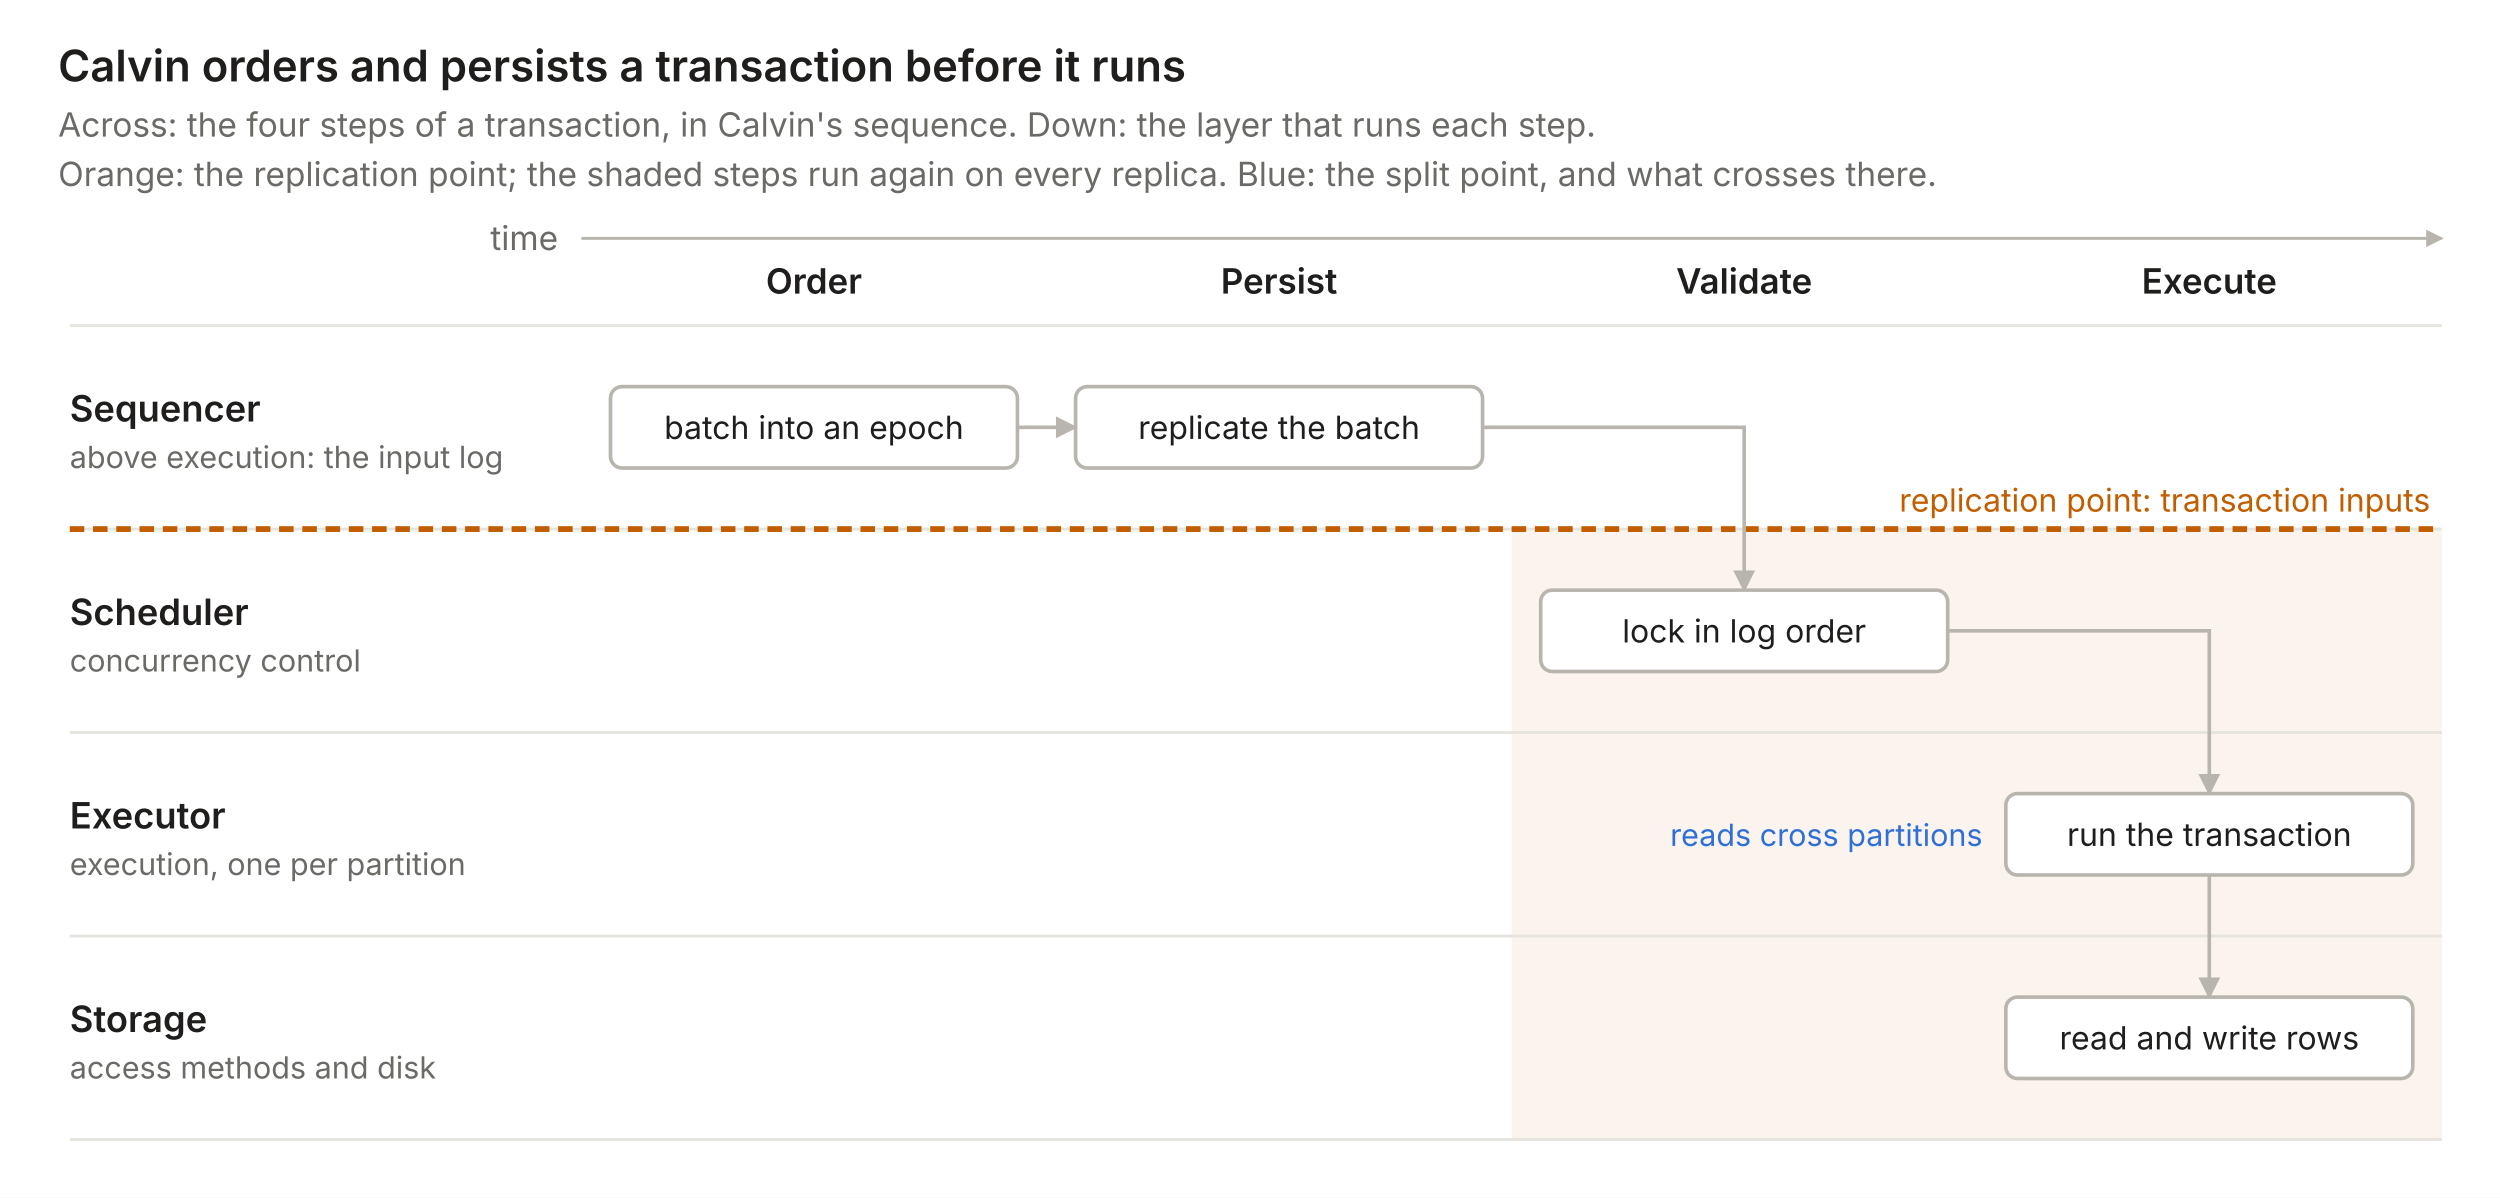
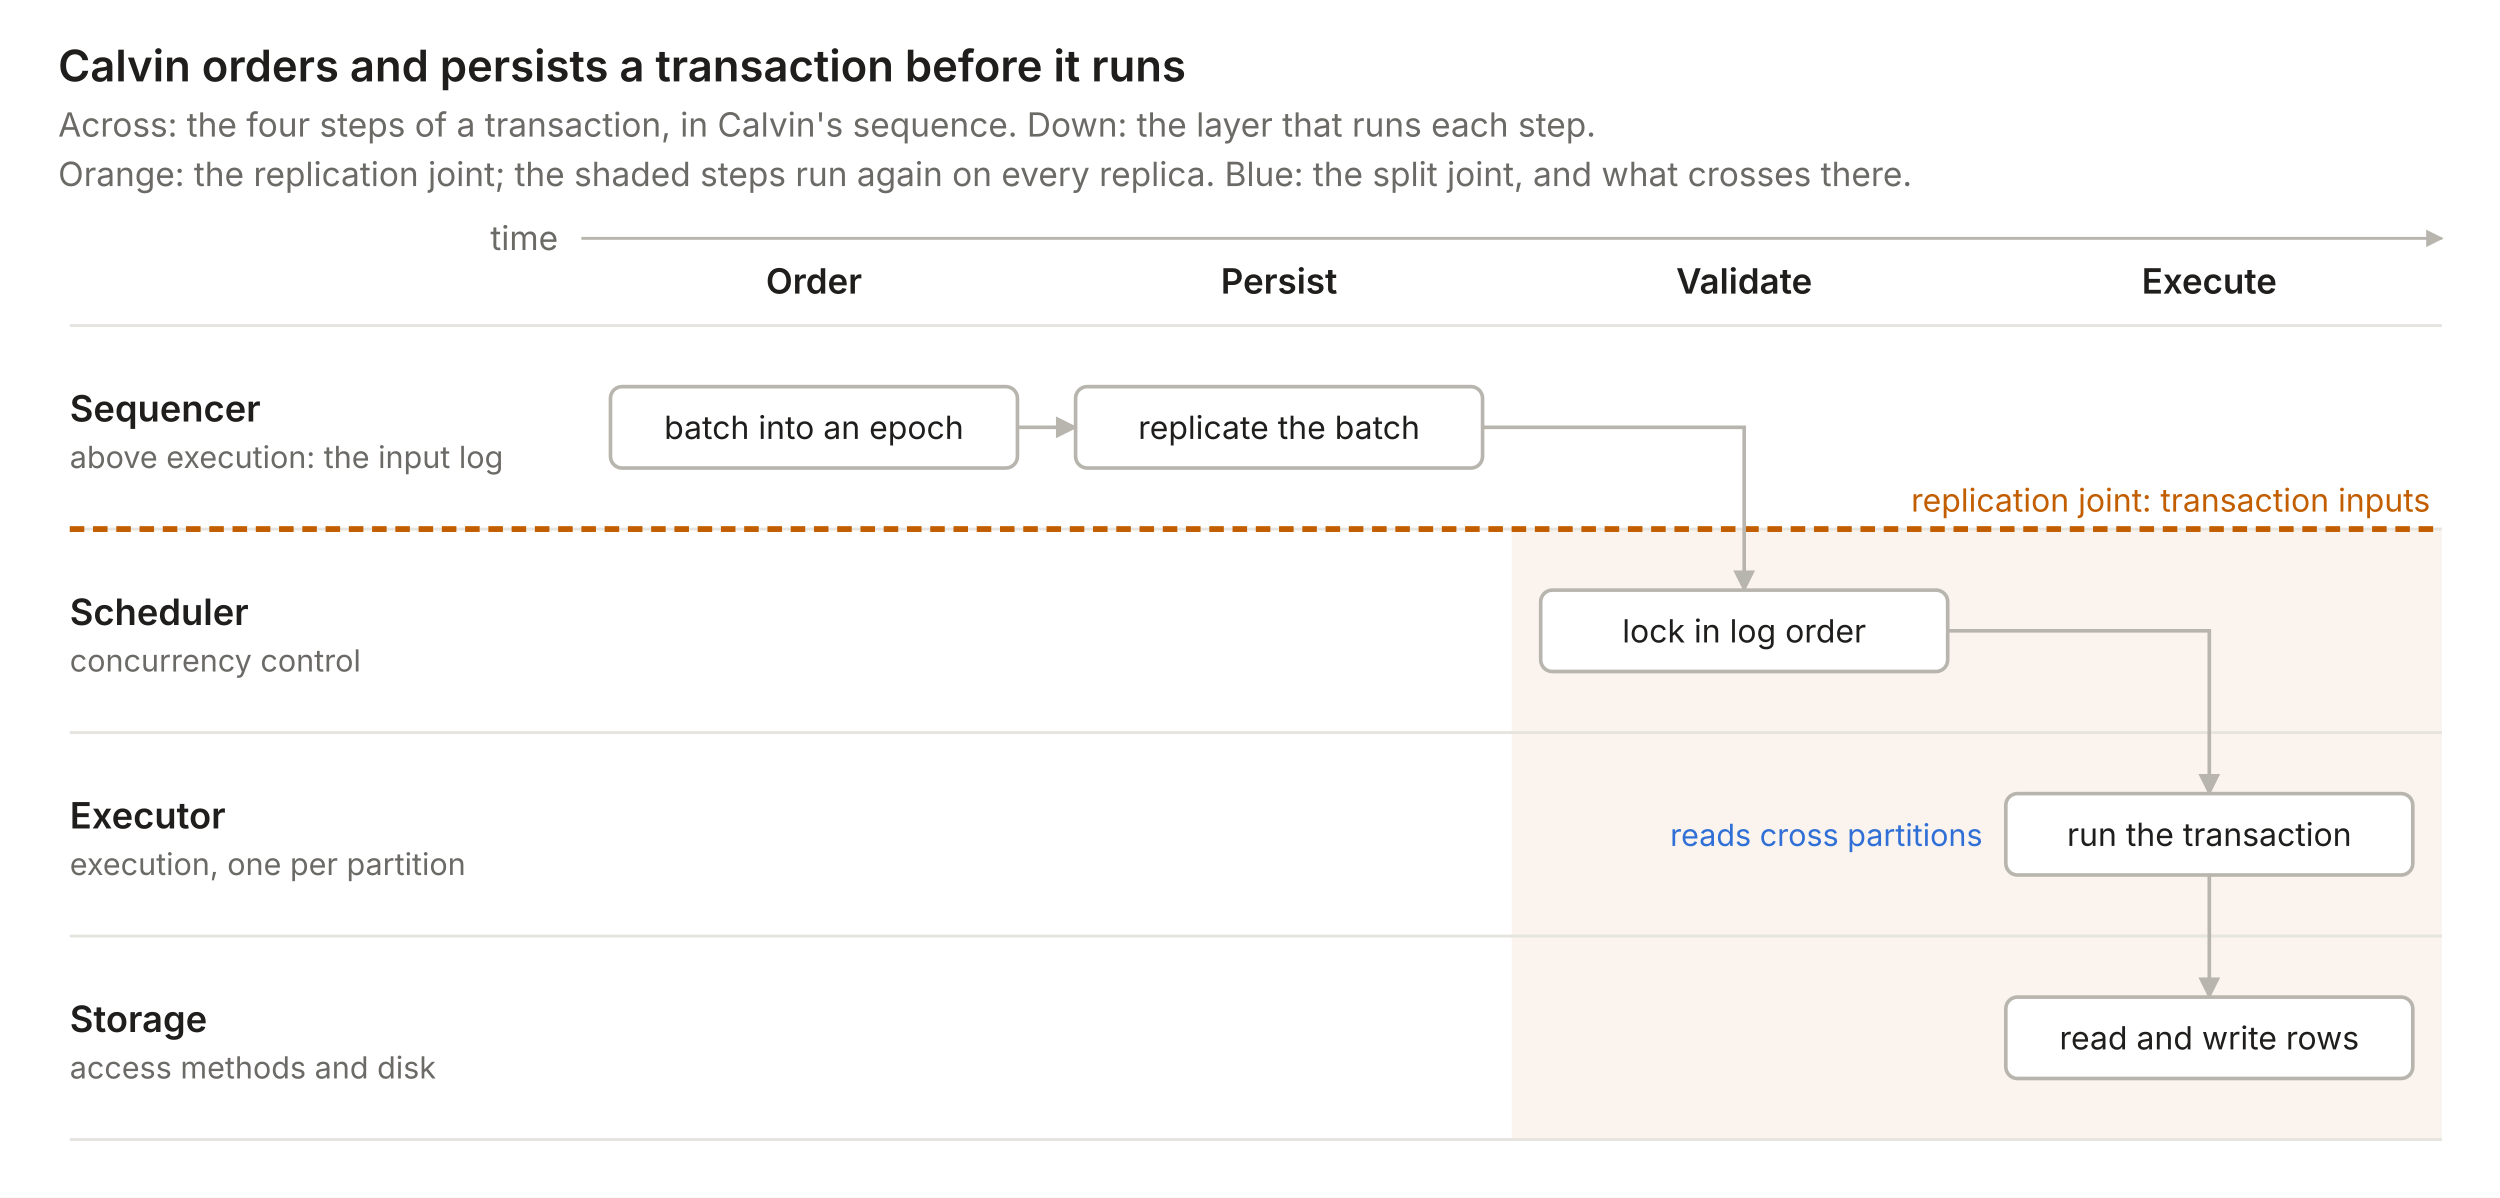
<svg xmlns="http://www.w3.org/2000/svg" width="860" height="412" font-family="Inter, 'Helvetica Neue', Arial, sans-serif" viewBox="0 0 860 412" role="img" aria-label="Calvin's steps over time and across layers. The sequencer orders and persists transaction inputs above execution. Every replica then validates by taking locks in log order, executes, and reads and writes its own storage. Partitions send each other the rows a transaction reads." font-size="13">
  <rect width="100%" height="100%" fill="#ffffff" />
  <defs>
    <marker id="tl-grey" viewBox="0 0 10 10" refX="9" refY="5" markerWidth="6" markerHeight="6" orient="auto-start-reverse">
      <path d="M0 0L10 5L0 10z" fill="#b8b5ae" />
    </marker>
    <marker id="tl-blue" viewBox="0 0 10 10" refX="9" refY="5" markerWidth="6" markerHeight="6" orient="auto-start-reverse">
      <path d="M0 0L10 5L0 10z" fill="#2f6fd6" />
    </marker>
  </defs>
  <text x="20" y="28" text-anchor="start" font-size="15" font-weight="600" fill="#1f1e1d">Calvin orders and persists a transaction before it runs</text>
  <text x="20" y="47" text-anchor="start" font-size="11.5" font-weight="400" fill="#6b6a66">Across: the four steps of a transaction, in Calvin's sequence. Down: the layer that runs each step.</text>
-   <text x="20" y="64" text-anchor="start" font-size="11.5" font-weight="400" fill="#6b6a66">Orange: the replication point; the shaded steps run again on every replica. Blue: the split point, and what crosses there.</text>
+   <text x="20" y="64" text-anchor="start" font-size="11.5" font-weight="400" fill="#6b6a66">Orange: the replication joint; the shaded steps run again on every replica. Blue: the split joint, and what crosses there.</text>
  <rect x="520" y="182" width="320" height="210" fill="#c25e00" fill-opacity="0.07" />
  <path d="M200 82H840" stroke="#b8b5ae" stroke-width="1" marker-end="url(#tl-grey)" />
  <text x="192" y="86" text-anchor="end" font-size="11.5" font-weight="400" fill="#6b6a66">time</text>
  <text x="280.0" y="101" text-anchor="middle" font-size="12" font-weight="600" fill="#1f1e1d">Order</text>
  <text x="440.0" y="101" text-anchor="middle" font-size="12" font-weight="600" fill="#1f1e1d">Persist</text>
  <text x="600.0" y="101" text-anchor="middle" font-size="12" font-weight="600" fill="#1f1e1d">Validate</text>
  <text x="760.0" y="101" text-anchor="middle" font-size="12" font-weight="600" fill="#1f1e1d">Execute</text>
  <line x1="24" y1="112" x2="840" y2="112" stroke="#e6e4df" stroke-width="1" />
  <text x="24" y="145" text-anchor="start" font-size="12.5" font-weight="600" fill="#1f1e1d">Sequencer</text>
  <text x="24" y="161" text-anchor="start" font-size="10.5" font-weight="400" fill="#6b6a66">above execution: the input log</text>
  <line x1="24" y1="182" x2="840" y2="182" stroke="#e6e4df" stroke-width="1" />
  <text x="24" y="215" text-anchor="start" font-size="12.5" font-weight="600" fill="#1f1e1d">Scheduler</text>
  <text x="24" y="231" text-anchor="start" font-size="10.5" font-weight="400" fill="#6b6a66">concurrency control</text>
  <line x1="24" y1="252" x2="840" y2="252" stroke="#e6e4df" stroke-width="1" />
  <text x="24" y="285" text-anchor="start" font-size="12.5" font-weight="600" fill="#1f1e1d">Executor</text>
  <text x="24" y="301" text-anchor="start" font-size="10.5" font-weight="400" fill="#6b6a66">execution, one per partition</text>
  <line x1="24" y1="322" x2="840" y2="322" stroke="#e6e4df" stroke-width="1" />
  <text x="24" y="355" text-anchor="start" font-size="12.5" font-weight="600" fill="#1f1e1d">Storage</text>
  <text x="24" y="371" text-anchor="start" font-size="10.5" font-weight="400" fill="#6b6a66">access methods and disk</text>
  <line x1="24" y1="392" x2="840" y2="392" stroke="#e6e4df" stroke-width="1" />
  <line x1="24" y1="182" x2="840" y2="182" stroke="#c25e00" stroke-width="2" stroke-dasharray="5 3" />
-   <text x="836" y="176" text-anchor="end" font-size="11" font-weight="400" fill="#c25e00">replication point: transaction inputs</text>
+   <text x="836" y="176" text-anchor="end" font-size="11" font-weight="400" fill="#c25e00">replication joint: transaction inputs</text>
  <path d="M350.0 147.0H370.0" fill="none" stroke="#b8b5ae" stroke-width="1.25" marker-end="url(#tl-grey)" />
  <path d="M510.0 147.0H600.0V203.0" fill="none" stroke="#b8b5ae" stroke-width="1.25" marker-end="url(#tl-grey)" />
  <path d="M670.0 217.0H760.0V273.0" fill="none" stroke="#b8b5ae" stroke-width="1.25" marker-end="url(#tl-grey)" />
  <path d="M760.0 301.0V343.0" fill="none" stroke="#b8b5ae" stroke-width="1.25" marker-end="url(#tl-grey)" />
  <rect x="210.0" y="133.0" width="140" height="28" rx="4" fill="#ffffff" stroke="#b8b5ae" stroke-width="1.25" />
  <text x="280.0" y="151.0" text-anchor="middle" font-size="11" font-weight="400" fill="#1f1e1d">batch into an epoch</text>
  <rect x="370.0" y="133.0" width="140" height="28" rx="4" fill="#ffffff" stroke="#b8b5ae" stroke-width="1.25" />
  <text x="440.0" y="151.0" text-anchor="middle" font-size="11" font-weight="400" fill="#1f1e1d">replicate the batch</text>
  <rect x="530.0" y="203.0" width="140" height="28" rx="4" fill="#ffffff" stroke="#b8b5ae" stroke-width="1.25" />
  <text x="600.0" y="221.0" text-anchor="middle" font-size="11" font-weight="400" fill="#1f1e1d">lock in log order</text>
  <rect x="690.0" y="273.0" width="140" height="28" rx="4" fill="#ffffff" stroke="#b8b5ae" stroke-width="1.25" />
  <text x="760.0" y="291.0" text-anchor="middle" font-size="11" font-weight="400" fill="#1f1e1d">run the transaction</text>
  <rect x="690.0" y="343.0" width="140" height="28" rx="4" fill="#ffffff" stroke="#b8b5ae" stroke-width="1.25" />
  <text x="760.0" y="361.0" text-anchor="middle" font-size="11" font-weight="400" fill="#1f1e1d">read and write rows</text>
  <text x="682" y="291" text-anchor="end" font-size="10.5" font-weight="400" fill="#2f6fd6">reads cross partitions</text>
</svg>
